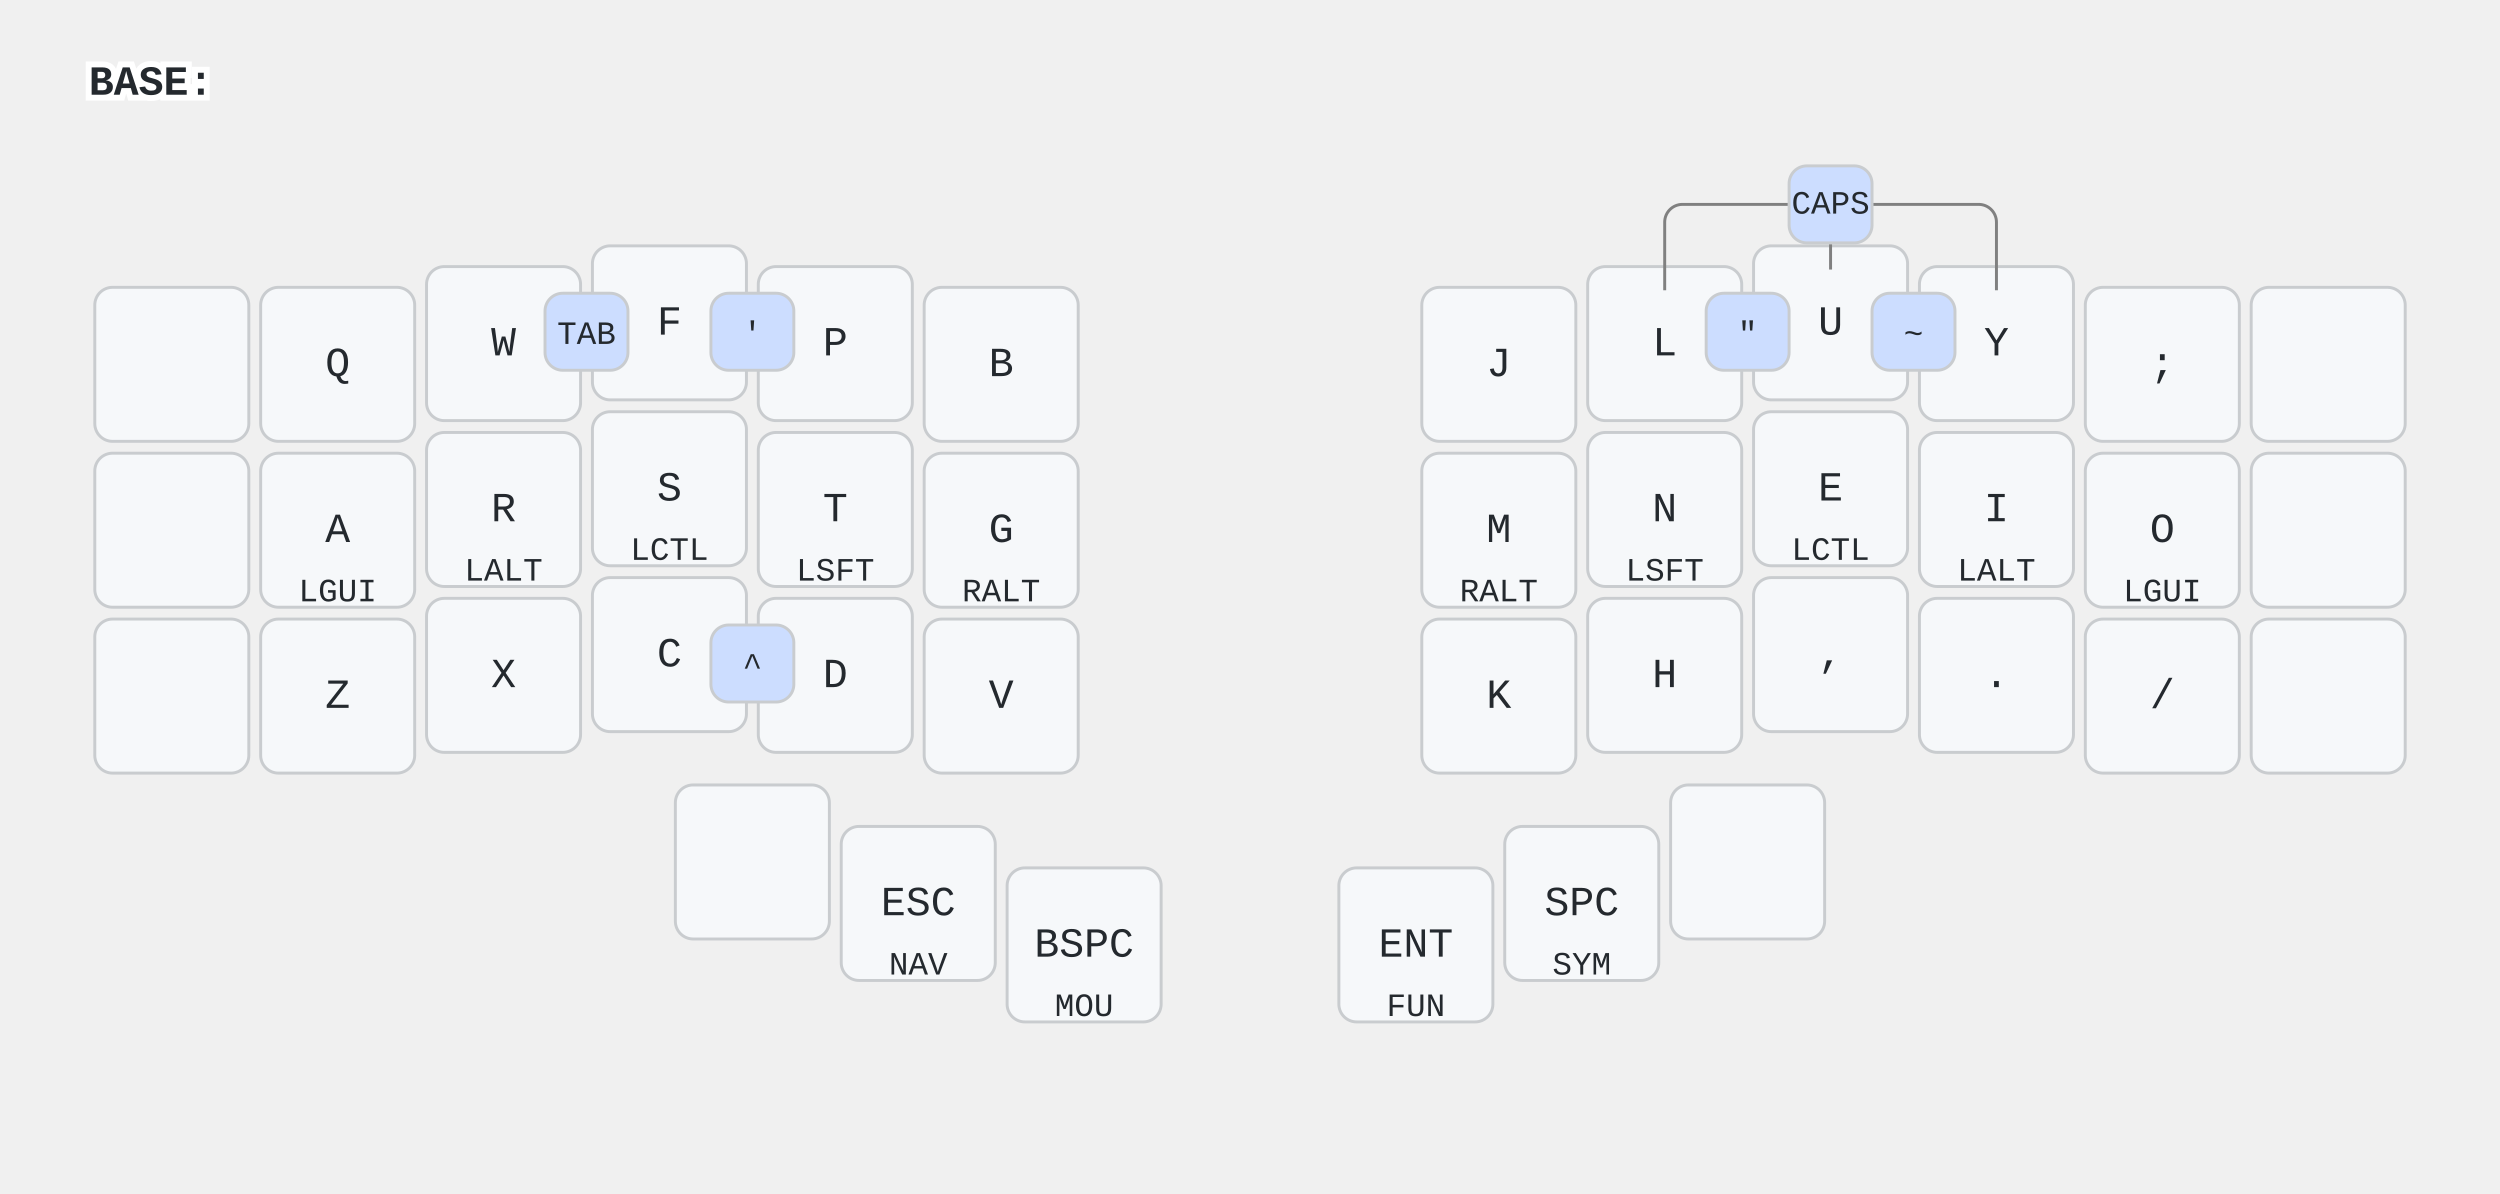
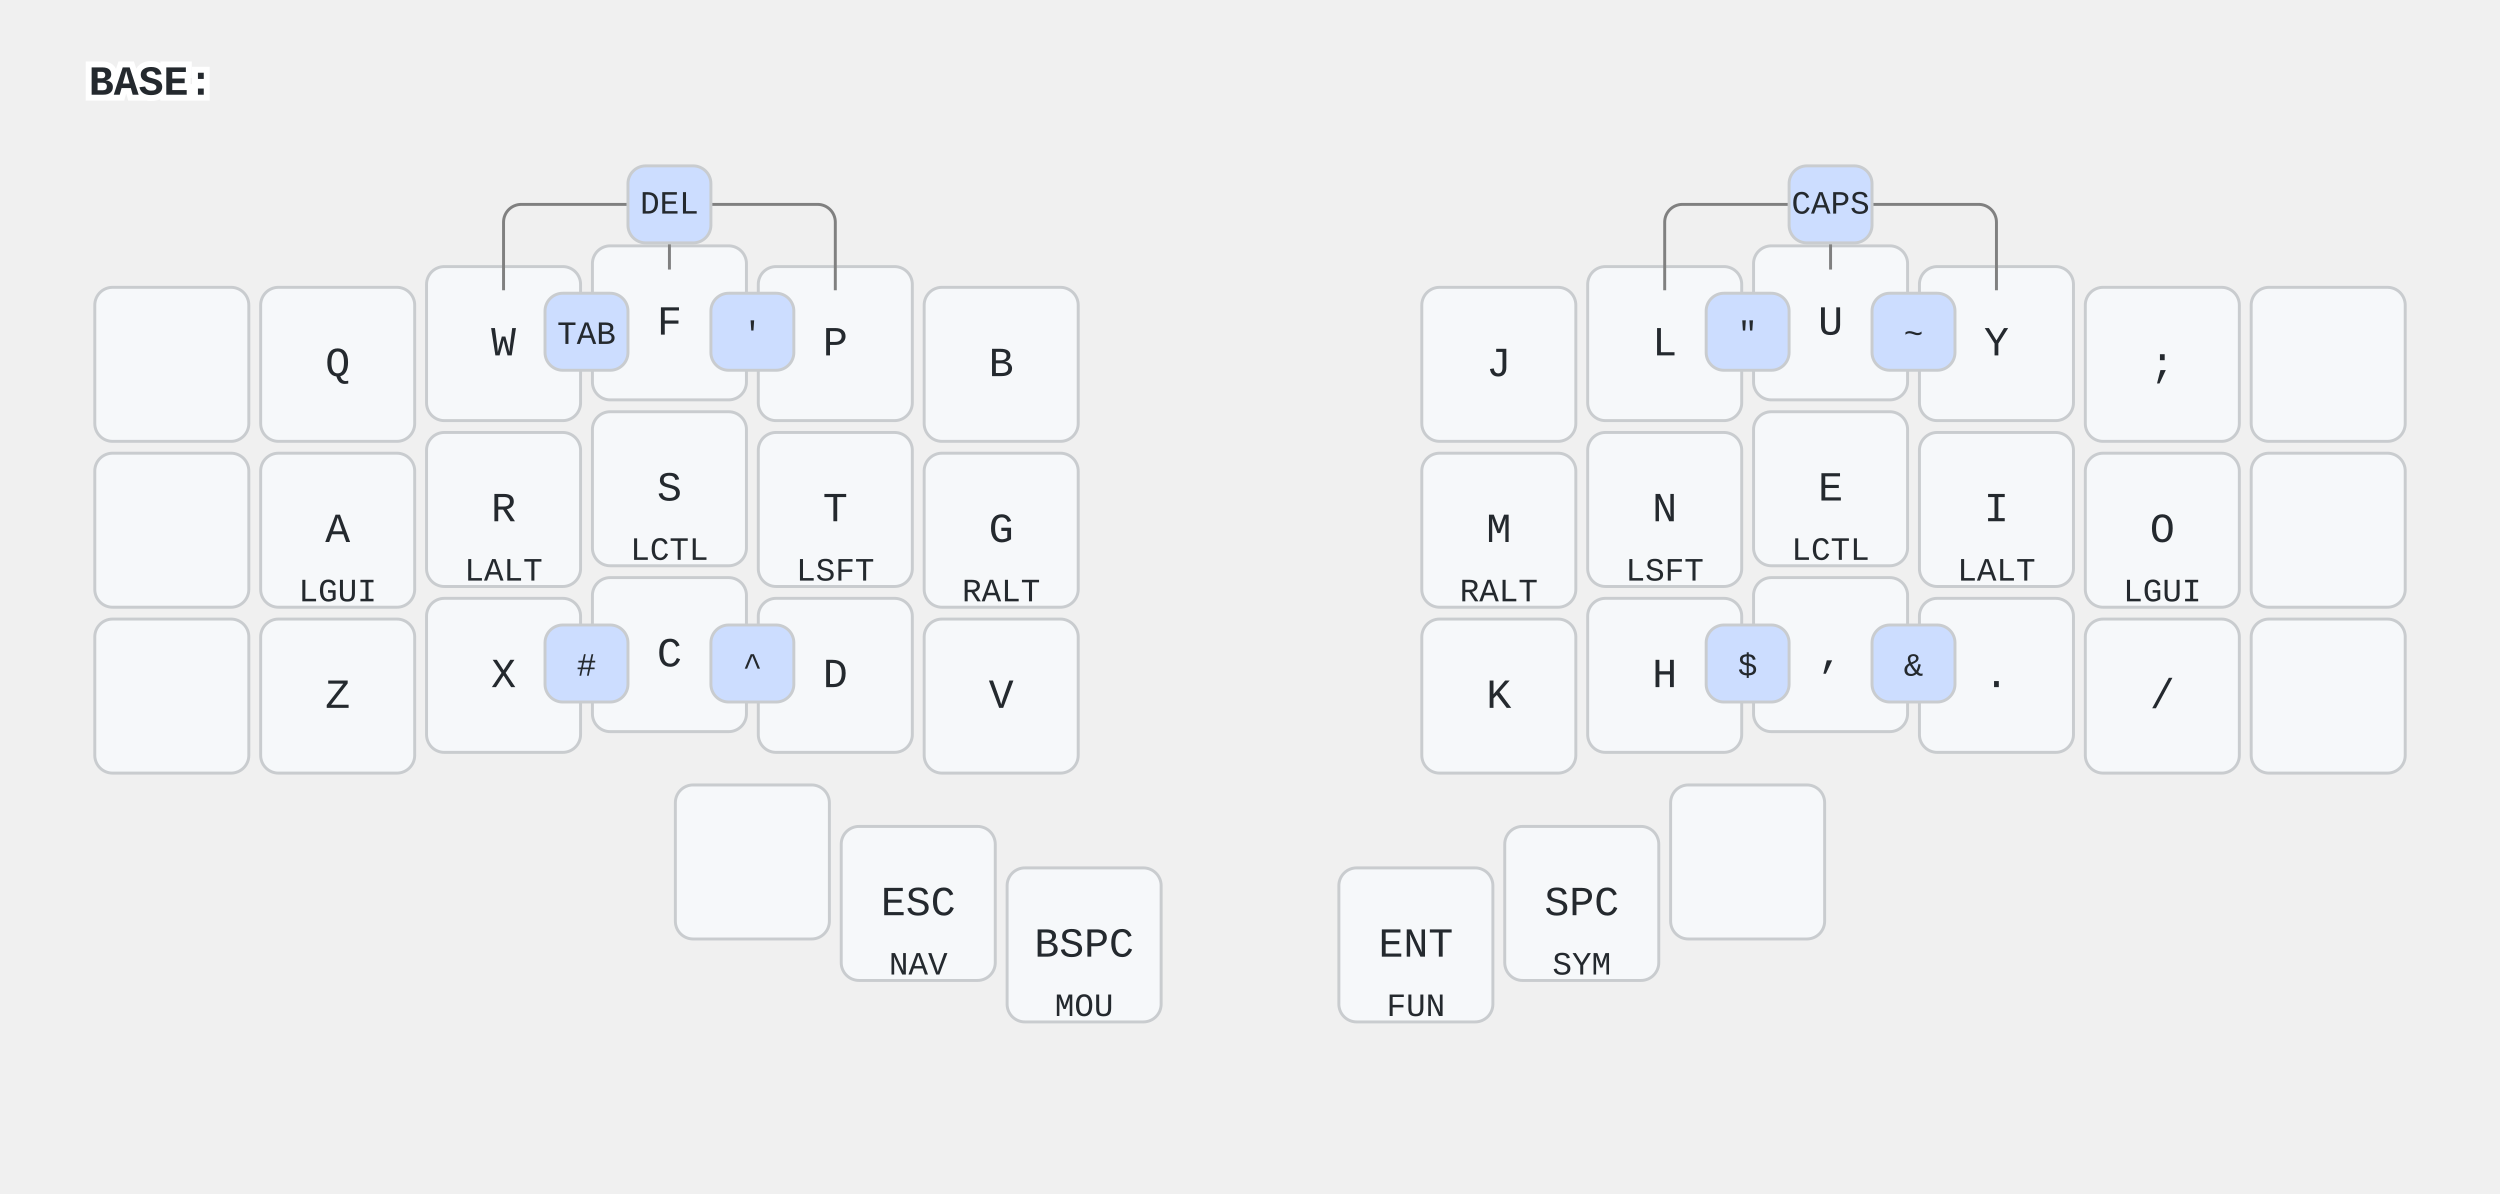
<svg xmlns="http://www.w3.org/2000/svg" width="844" height="403" viewBox="0 0 844 403" class="keymap">
  <style>/* inherit to force styles through use tags */
svg path {
    fill: inherit;
}

/* font and background color specifications */
svg.keymap {
    font-family: SFMono-Regular,Consolas,Liberation Mono,Menlo,monospace;
    font-size: 14px;
    font-kerning: normal;
    text-rendering: optimizeLegibility;
    fill: #24292e;
}

/* default key styling */
rect.key {
    fill: #f6f8fa;
}

rect.key, rect.combo {
    stroke: #c9cccf;
    stroke-width: 1;
}

/* default key side styling, only used is draw_key_sides is set */
rect.side {
    filter: brightness(90%);
}

/* color accent for combo boxes */
rect.combo, rect.combo-separate {
    fill: #cdf;
}

/* color accent for held keys */
rect.held, rect.combo.held {
    fill: #fdd;
}

/* color accent for ghost (optional) keys */
rect.ghost, rect.combo.ghost {
    stroke-dasharray: 4, 4;
    stroke-width: 2;
}

text {
    text-anchor: middle;
    dominant-baseline: middle;
}

/* styling for layer labels */
text.label {
    font-weight: bold;
    text-anchor: start;
    stroke: white;
    stroke-width: 4;
    paint-order: stroke;
}

/* styling for optional footer */
text.footer {
    text-anchor: end;
    dominant-baseline: auto;
    stroke: white;
    stroke-width: 4;
    paint-order: stroke;
}

/* styling for combo tap, and key non-tap label text */
text.combo, text.hold, text.shifted, text.left, text.right {
    font-size: 11px;
}

text.hold {
    text-anchor: middle;
    dominant-baseline: auto;
}

text.shifted {
    text-anchor: middle;
    dominant-baseline: hanging;
}

text.left {
    text-anchor: start;
}

text.right {
    text-anchor: end;
}

text.layer-activator {
    text-decoration: underline;
}

/* styling for hold/shifted label text in combo box */
text.combo.hold, text.combo.shifted, text.combo.left, text.combo.right {
    font-size: 8px;
}

/* lighter symbol for transparent keys */
text.trans {
    fill: #7b7e81;
}

/* styling for combo dendrons */
path.combo {
    stroke-width: 1;
    stroke: gray;
    fill: none;
}

/* Start Tabler Icons Cleanup */
/* cannot use height/width with glyphs */
.icon-tabler &gt; path {
    fill: inherit;
    stroke: inherit;
    stroke-width: 2;
}
/* hide tabler's default box */
.icon-tabler &gt; path[stroke="none"][fill="none"] {
    visibility: hidden;
}
/* End Tabler Icons Cleanup */
</style>
  <g transform="translate(30, 0)" class="layer-BASE">
    <text x="0" y="28" class="label" id="BASE">BASE:</text>
    <g transform="translate(0, 81)">
      <g transform="translate(28, 42)" class="key keypos-0">
        <rect rx="6" ry="6" x="-26" y="-26" width="52" height="52" class="key" />
      </g>
      <g transform="translate(84, 42)" class="key keypos-1">
        <rect rx="6" ry="6" x="-26" y="-26" width="52" height="52" class="key" />
        <text x="0" y="0" class="key tap">Q</text>
      </g>
      <g transform="translate(140, 35)" class="key keypos-2">
        <rect rx="6" ry="6" x="-26" y="-26" width="52" height="52" class="key" />
        <text x="0" y="0" class="key tap">W</text>
      </g>
      <g transform="translate(196, 28)" class="key keypos-3">
        <rect rx="6" ry="6" x="-26" y="-26" width="52" height="52" class="key" />
        <text x="0" y="0" class="key tap">F</text>
      </g>
      <g transform="translate(252, 35)" class="key keypos-4">
        <rect rx="6" ry="6" x="-26" y="-26" width="52" height="52" class="key" />
        <text x="0" y="0" class="key tap">P</text>
      </g>
      <g transform="translate(308, 42)" class="key keypos-5">
        <rect rx="6" ry="6" x="-26" y="-26" width="52" height="52" class="key" />
        <text x="0" y="0" class="key tap">B</text>
      </g>
      <g transform="translate(476, 42)" class="key keypos-6">
        <rect rx="6" ry="6" x="-26" y="-26" width="52" height="52" class="key" />
        <text x="0" y="0" class="key tap">J</text>
      </g>
      <g transform="translate(532, 35)" class="key keypos-7">
        <rect rx="6" ry="6" x="-26" y="-26" width="52" height="52" class="key" />
        <text x="0" y="0" class="key tap">L</text>
      </g>
      <g transform="translate(588, 28)" class="key keypos-8">
        <rect rx="6" ry="6" x="-26" y="-26" width="52" height="52" class="key" />
        <text x="0" y="0" class="key tap">U</text>
      </g>
      <g transform="translate(644, 35)" class="key keypos-9">
        <rect rx="6" ry="6" x="-26" y="-26" width="52" height="52" class="key" />
        <text x="0" y="0" class="key tap">Y</text>
      </g>
      <g transform="translate(700, 42)" class="key keypos-10">
        <rect rx="6" ry="6" x="-26" y="-26" width="52" height="52" class="key" />
        <text x="0" y="0" class="key tap">;</text>
      </g>
      <g transform="translate(756, 42)" class="key keypos-11">
        <rect rx="6" ry="6" x="-26" y="-26" width="52" height="52" class="key" />
      </g>
      <g transform="translate(28, 98)" class="key keypos-12">
        <rect rx="6" ry="6" x="-26" y="-26" width="52" height="52" class="key" />
      </g>
      <g transform="translate(84, 98)" class="key keypos-13">
        <rect rx="6" ry="6" x="-26" y="-26" width="52" height="52" class="key" />
        <text x="0" y="0" class="key tap">A</text>
        <text x="0" y="24" class="key hold">LGUI</text>
      </g>
      <g transform="translate(140, 91)" class="key keypos-14">
        <rect rx="6" ry="6" x="-26" y="-26" width="52" height="52" class="key" />
        <text x="0" y="0" class="key tap">R</text>
        <text x="0" y="24" class="key hold">LALT</text>
      </g>
      <g transform="translate(196, 84)" class="key keypos-15">
        <rect rx="6" ry="6" x="-26" y="-26" width="52" height="52" class="key" />
        <text x="0" y="0" class="key tap">S</text>
        <text x="0" y="24" class="key hold">LCTL</text>
      </g>
      <g transform="translate(252, 91)" class="key keypos-16">
        <rect rx="6" ry="6" x="-26" y="-26" width="52" height="52" class="key" />
        <text x="0" y="0" class="key tap">T</text>
        <text x="0" y="24" class="key hold">LSFT</text>
      </g>
      <g transform="translate(308, 98)" class="key keypos-17">
        <rect rx="6" ry="6" x="-26" y="-26" width="52" height="52" class="key" />
        <text x="0" y="0" class="key tap">G</text>
        <text x="0" y="24" class="key hold">RALT</text>
      </g>
      <g transform="translate(476, 98)" class="key keypos-18">
        <rect rx="6" ry="6" x="-26" y="-26" width="52" height="52" class="key" />
        <text x="0" y="0" class="key tap">M</text>
        <text x="0" y="24" class="key hold">RALT</text>
      </g>
      <g transform="translate(532, 91)" class="key keypos-19">
        <rect rx="6" ry="6" x="-26" y="-26" width="52" height="52" class="key" />
        <text x="0" y="0" class="key tap">N</text>
        <text x="0" y="24" class="key hold">LSFT</text>
      </g>
      <g transform="translate(588, 84)" class="key keypos-20">
        <rect rx="6" ry="6" x="-26" y="-26" width="52" height="52" class="key" />
        <text x="0" y="0" class="key tap">E</text>
        <text x="0" y="24" class="key hold">LCTL</text>
      </g>
      <g transform="translate(644, 91)" class="key keypos-21">
        <rect rx="6" ry="6" x="-26" y="-26" width="52" height="52" class="key" />
        <text x="0" y="0" class="key tap">I</text>
        <text x="0" y="24" class="key hold">LALT</text>
      </g>
      <g transform="translate(700, 98)" class="key keypos-22">
        <rect rx="6" ry="6" x="-26" y="-26" width="52" height="52" class="key" />
        <text x="0" y="0" class="key tap">O</text>
        <text x="0" y="24" class="key hold">LGUI</text>
      </g>
      <g transform="translate(756, 98)" class="key keypos-23">
        <rect rx="6" ry="6" x="-26" y="-26" width="52" height="52" class="key" />
      </g>
      <g transform="translate(28, 154)" class="key keypos-24">
        <rect rx="6" ry="6" x="-26" y="-26" width="52" height="52" class="key" />
      </g>
      <g transform="translate(84, 154)" class="key keypos-25">
        <rect rx="6" ry="6" x="-26" y="-26" width="52" height="52" class="key" />
        <text x="0" y="0" class="key tap">Z</text>
      </g>
      <g transform="translate(140, 147)" class="key keypos-26">
        <rect rx="6" ry="6" x="-26" y="-26" width="52" height="52" class="key" />
        <text x="0" y="0" class="key tap">X</text>
      </g>
      <g transform="translate(196, 140)" class="key keypos-27">
        <rect rx="6" ry="6" x="-26" y="-26" width="52" height="52" class="key" />
        <text x="0" y="0" class="key tap">C</text>
      </g>
      <g transform="translate(252, 147)" class="key keypos-28">
        <rect rx="6" ry="6" x="-26" y="-26" width="52" height="52" class="key" />
        <text x="0" y="0" class="key tap">D</text>
      </g>
      <g transform="translate(308, 154)" class="key keypos-29">
        <rect rx="6" ry="6" x="-26" y="-26" width="52" height="52" class="key" />
        <text x="0" y="0" class="key tap">V</text>
      </g>
      <g transform="translate(476, 154)" class="key keypos-30">
        <rect rx="6" ry="6" x="-26" y="-26" width="52" height="52" class="key" />
        <text x="0" y="0" class="key tap">K</text>
      </g>
      <g transform="translate(532, 147)" class="key keypos-31">
        <rect rx="6" ry="6" x="-26" y="-26" width="52" height="52" class="key" />
        <text x="0" y="0" class="key tap">H</text>
      </g>
      <g transform="translate(588, 140)" class="key keypos-32">
        <rect rx="6" ry="6" x="-26" y="-26" width="52" height="52" class="key" />
        <text x="0" y="0" class="key tap">,</text>
      </g>
      <g transform="translate(644, 147)" class="key keypos-33">
        <rect rx="6" ry="6" x="-26" y="-26" width="52" height="52" class="key" />
        <text x="0" y="0" class="key tap">.</text>
      </g>
      <g transform="translate(700, 154)" class="key keypos-34">
        <rect rx="6" ry="6" x="-26" y="-26" width="52" height="52" class="key" />
        <text x="0" y="0" class="key tap">/</text>
      </g>
      <g transform="translate(756, 154)" class="key keypos-35">
        <rect rx="6" ry="6" x="-26" y="-26" width="52" height="52" class="key" />
      </g>
      <g transform="translate(224, 210)" class="key keypos-36">
        <rect rx="6" ry="6" x="-26" y="-26" width="52" height="52" class="key" />
      </g>
      <g transform="translate(280, 224)" class="key keypos-37">
        <rect rx="6" ry="6" x="-26" y="-26" width="52" height="52" class="key" />
        <text x="0" y="0" class="key tap">ESC</text>
        <text x="0" y="24" class="key hold">NAV</text>
      </g>
      <g transform="translate(336, 238)" class="key keypos-38">
        <rect rx="6" ry="6" x="-26" y="-26" width="52" height="52" class="key" />
        <text x="0" y="0" class="key tap">BSPC</text>
        <text x="0" y="24" class="key hold">MOU</text>
      </g>
      <g transform="translate(448, 238)" class="key keypos-39">
        <rect rx="6" ry="6" x="-26" y="-26" width="52" height="52" class="key" />
        <text x="0" y="0" class="key tap">ENT</text>
        <text x="0" y="24" class="key hold">FUN</text>
      </g>
      <g transform="translate(504, 224)" class="key keypos-40">
        <rect rx="6" ry="6" x="-26" y="-26" width="52" height="52" class="key" />
        <text x="0" y="0" class="key tap">SPC</text>
        <text x="0" y="24" class="key hold">SYM</text>
      </g>
      <g transform="translate(560, 210)" class="key keypos-41">
        <rect rx="6" ry="6" x="-26" y="-26" width="52" height="52" class="key" />
      </g>
      <g class="combo combopos-0">
        <rect rx="6" ry="6" x="154" y="18" width="28" height="26" class="combo" />
        <text x="168" y="32" class="combo tap">TAB</text>
      </g>
      <g class="combo combopos-1">
        <rect rx="6" ry="6" x="210" y="18" width="28" height="26" class="combo" />
        <text x="224" y="32" class="combo tap">'</text>
      </g>
      <g class="combo combopos-2">
+         <rect rx="6" ry="6" x="154" y="130" width="28" height="26" class="combo" />
+         <text x="168" y="144" class="combo tap">#</text>
+       </g>
+       <g class="combo combopos-3">
        <rect rx="6" ry="6" x="210" y="130" width="28" height="26" class="combo" />
        <text x="224" y="144" class="combo tap">^</text>
      </g>
-       <g class="combo combopos-3">
+       <g class="combo combopos-4">
        <rect rx="6" ry="6" x="546" y="18" width="28" height="26" class="combo" />
        <text x="560" y="32" class="combo tap">"</text>
      </g>
-       <g class="combo combopos-4">
+       <g class="combo combopos-5">
        <rect rx="6" ry="6" x="602" y="18" width="28" height="26" class="combo" />
        <text x="616" y="32" class="combo tap">~</text>
      </g>
-       <g class="combo combopos-5">
+       <g class="combo combopos-6">
+         <rect rx="6" ry="6" x="546" y="130" width="28" height="26" class="combo" />
+         <text x="560" y="144" class="combo tap">$</text>
+       </g>
+       <g class="combo combopos-7">
+         <rect rx="6" ry="6" x="602" y="130" width="28" height="26" class="combo" />
+         <text x="616" y="144" class="combo tap">&amp;</text>
+       </g>
+       <g class="combo combopos-8">
        <path d="M588,-12 h-50 a6.0,6.0 0 0 0 -6.0,6.0 v23" class="combo" />
        <path d="M588,-12 l0,22" class="combo" />
        <path d="M588,-12 h50 a6.0,6.0 0 0 1 6.0,6.0 v23" class="combo" />
        <rect rx="6" ry="6" x="574" y="-25" width="28" height="26" class="combo" />
        <text x="588" y="-12" class="combo tap">CAPS</text>
      </g>
+       <g class="combo combopos-9">
+         <path d="M196,-12 h-50 a6.0,6.0 0 0 0 -6.0,6.0 v23" class="combo" />
+         <path d="M196,-12 l0,22" class="combo" />
+         <path d="M196,-12 h50 a6.0,6.0 0 0 1 6.0,6.0 v23" class="combo" />
+         <rect rx="6" ry="6" x="182" y="-25" width="28" height="26" class="combo" />
+         <text x="196" y="-12" class="combo tap">DEL</text>
+       </g>
    </g>
  </g>
</svg>
